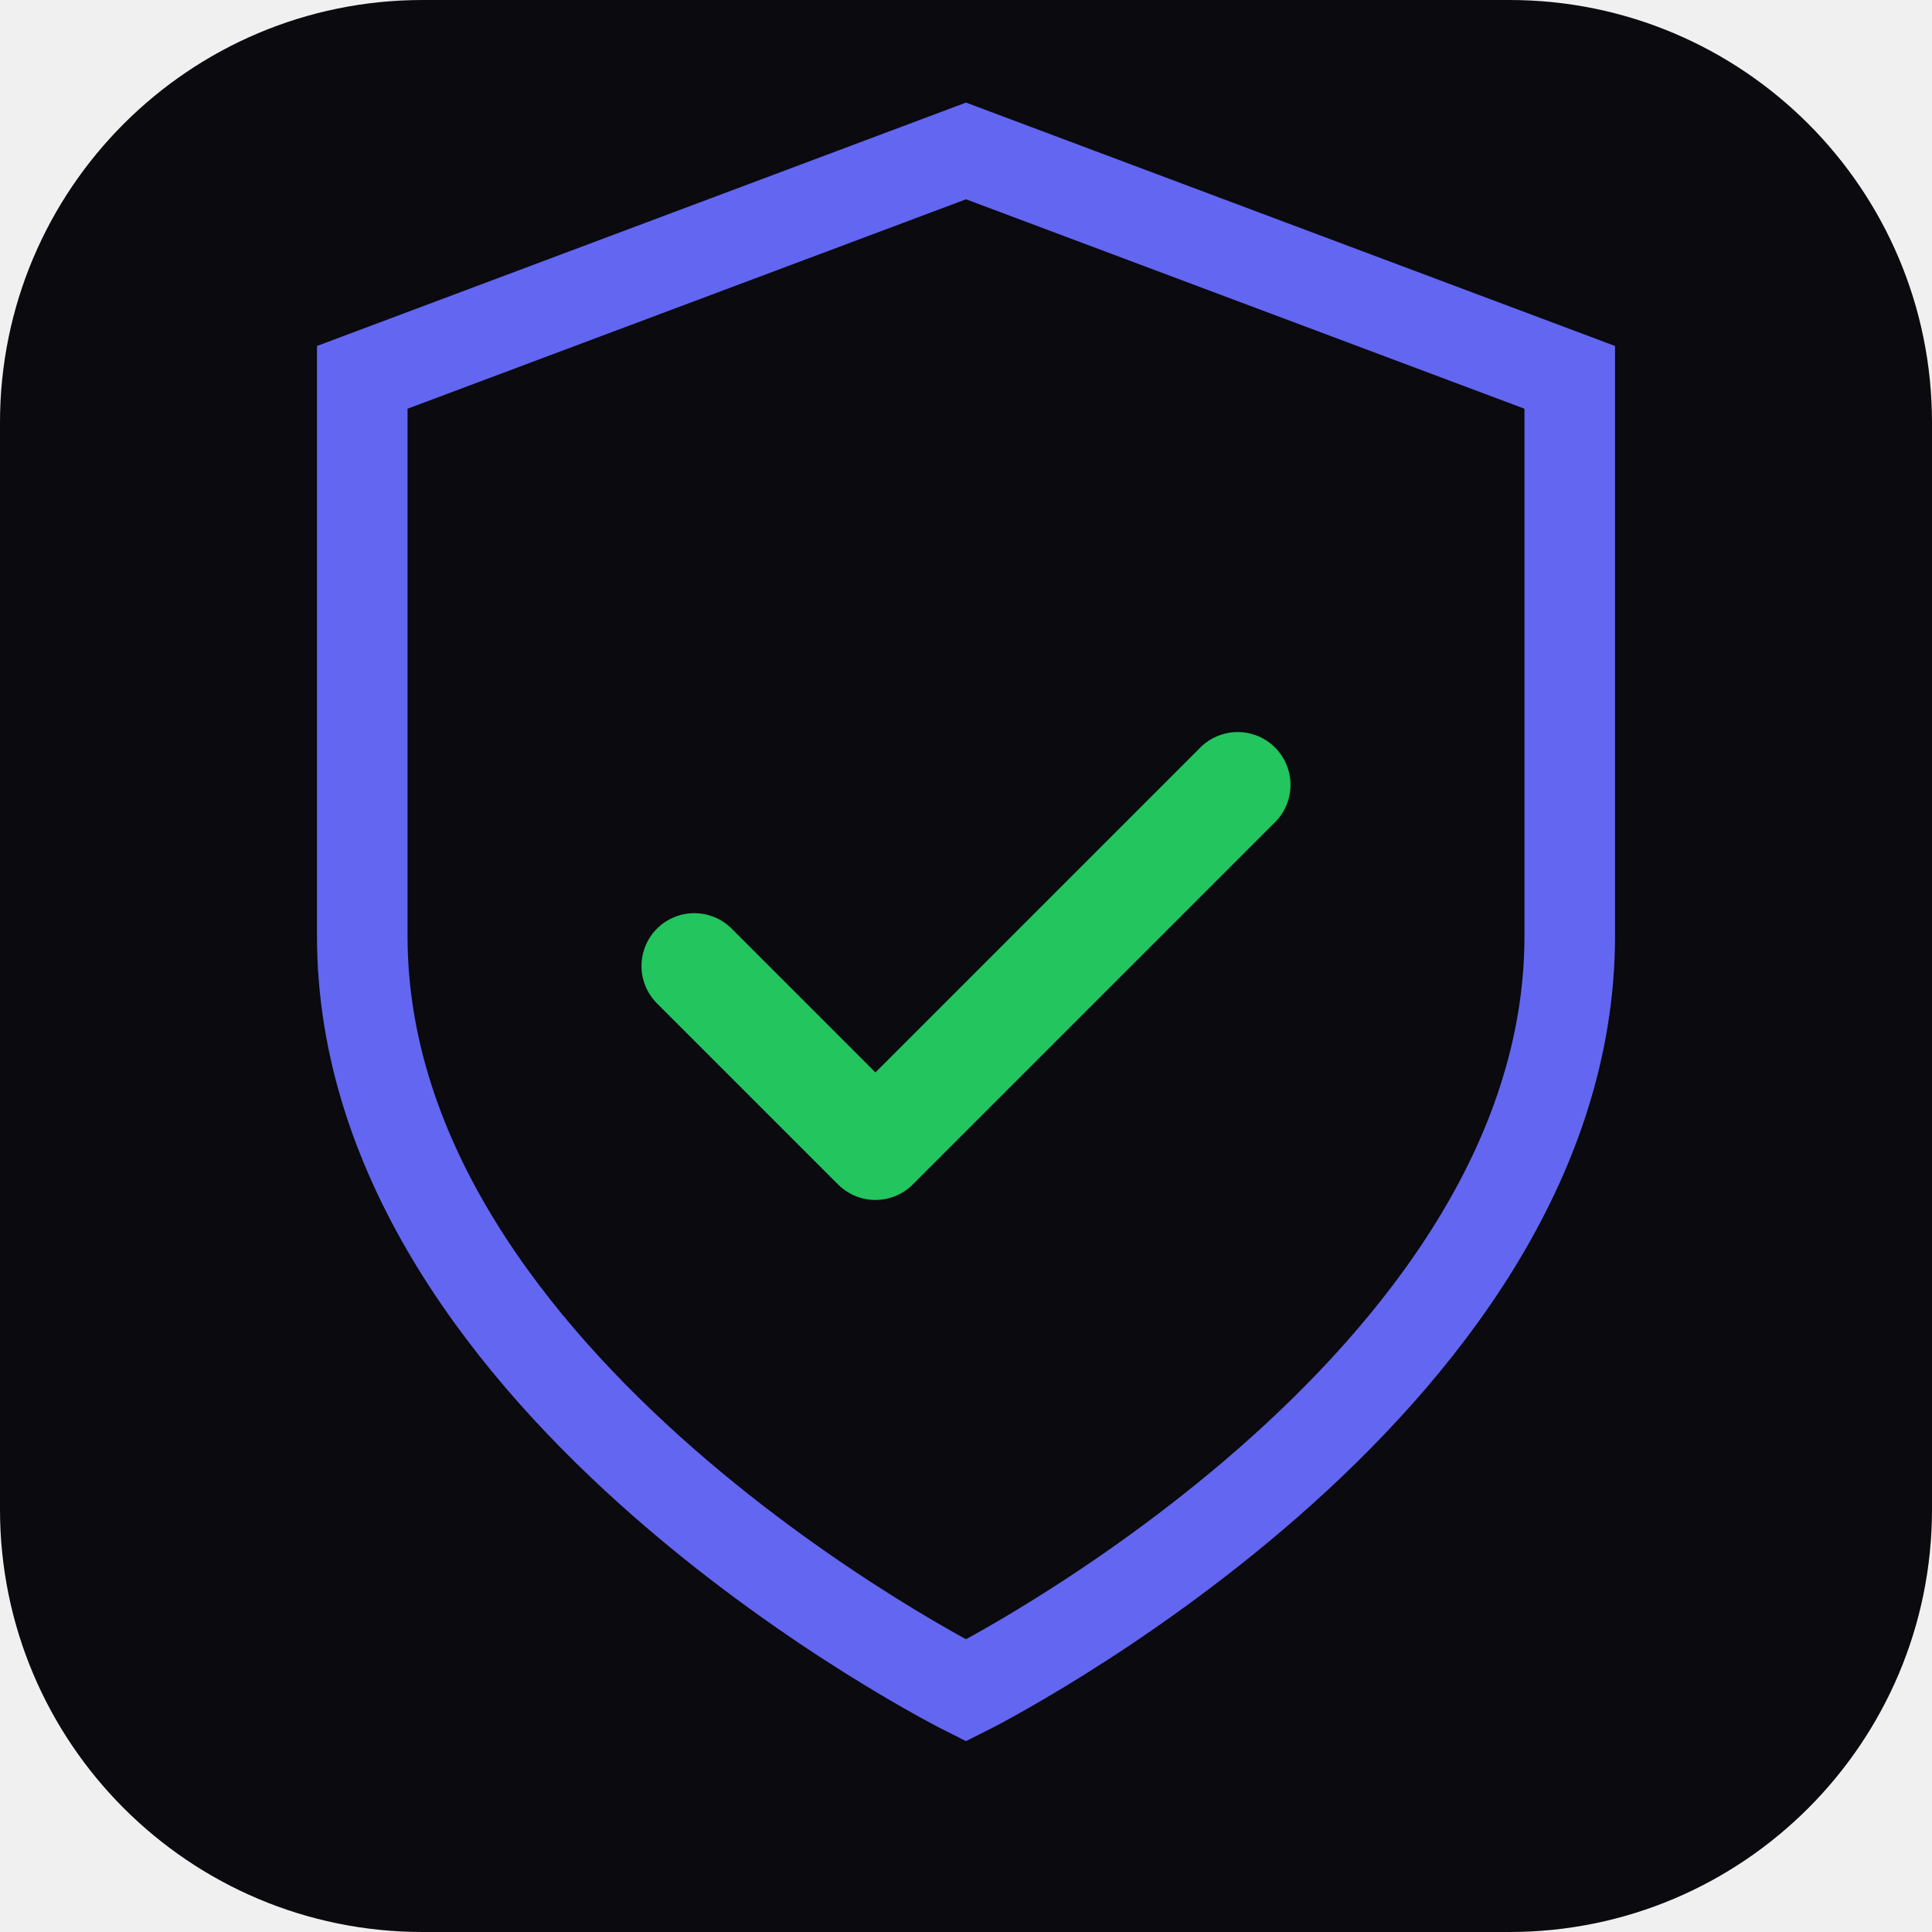
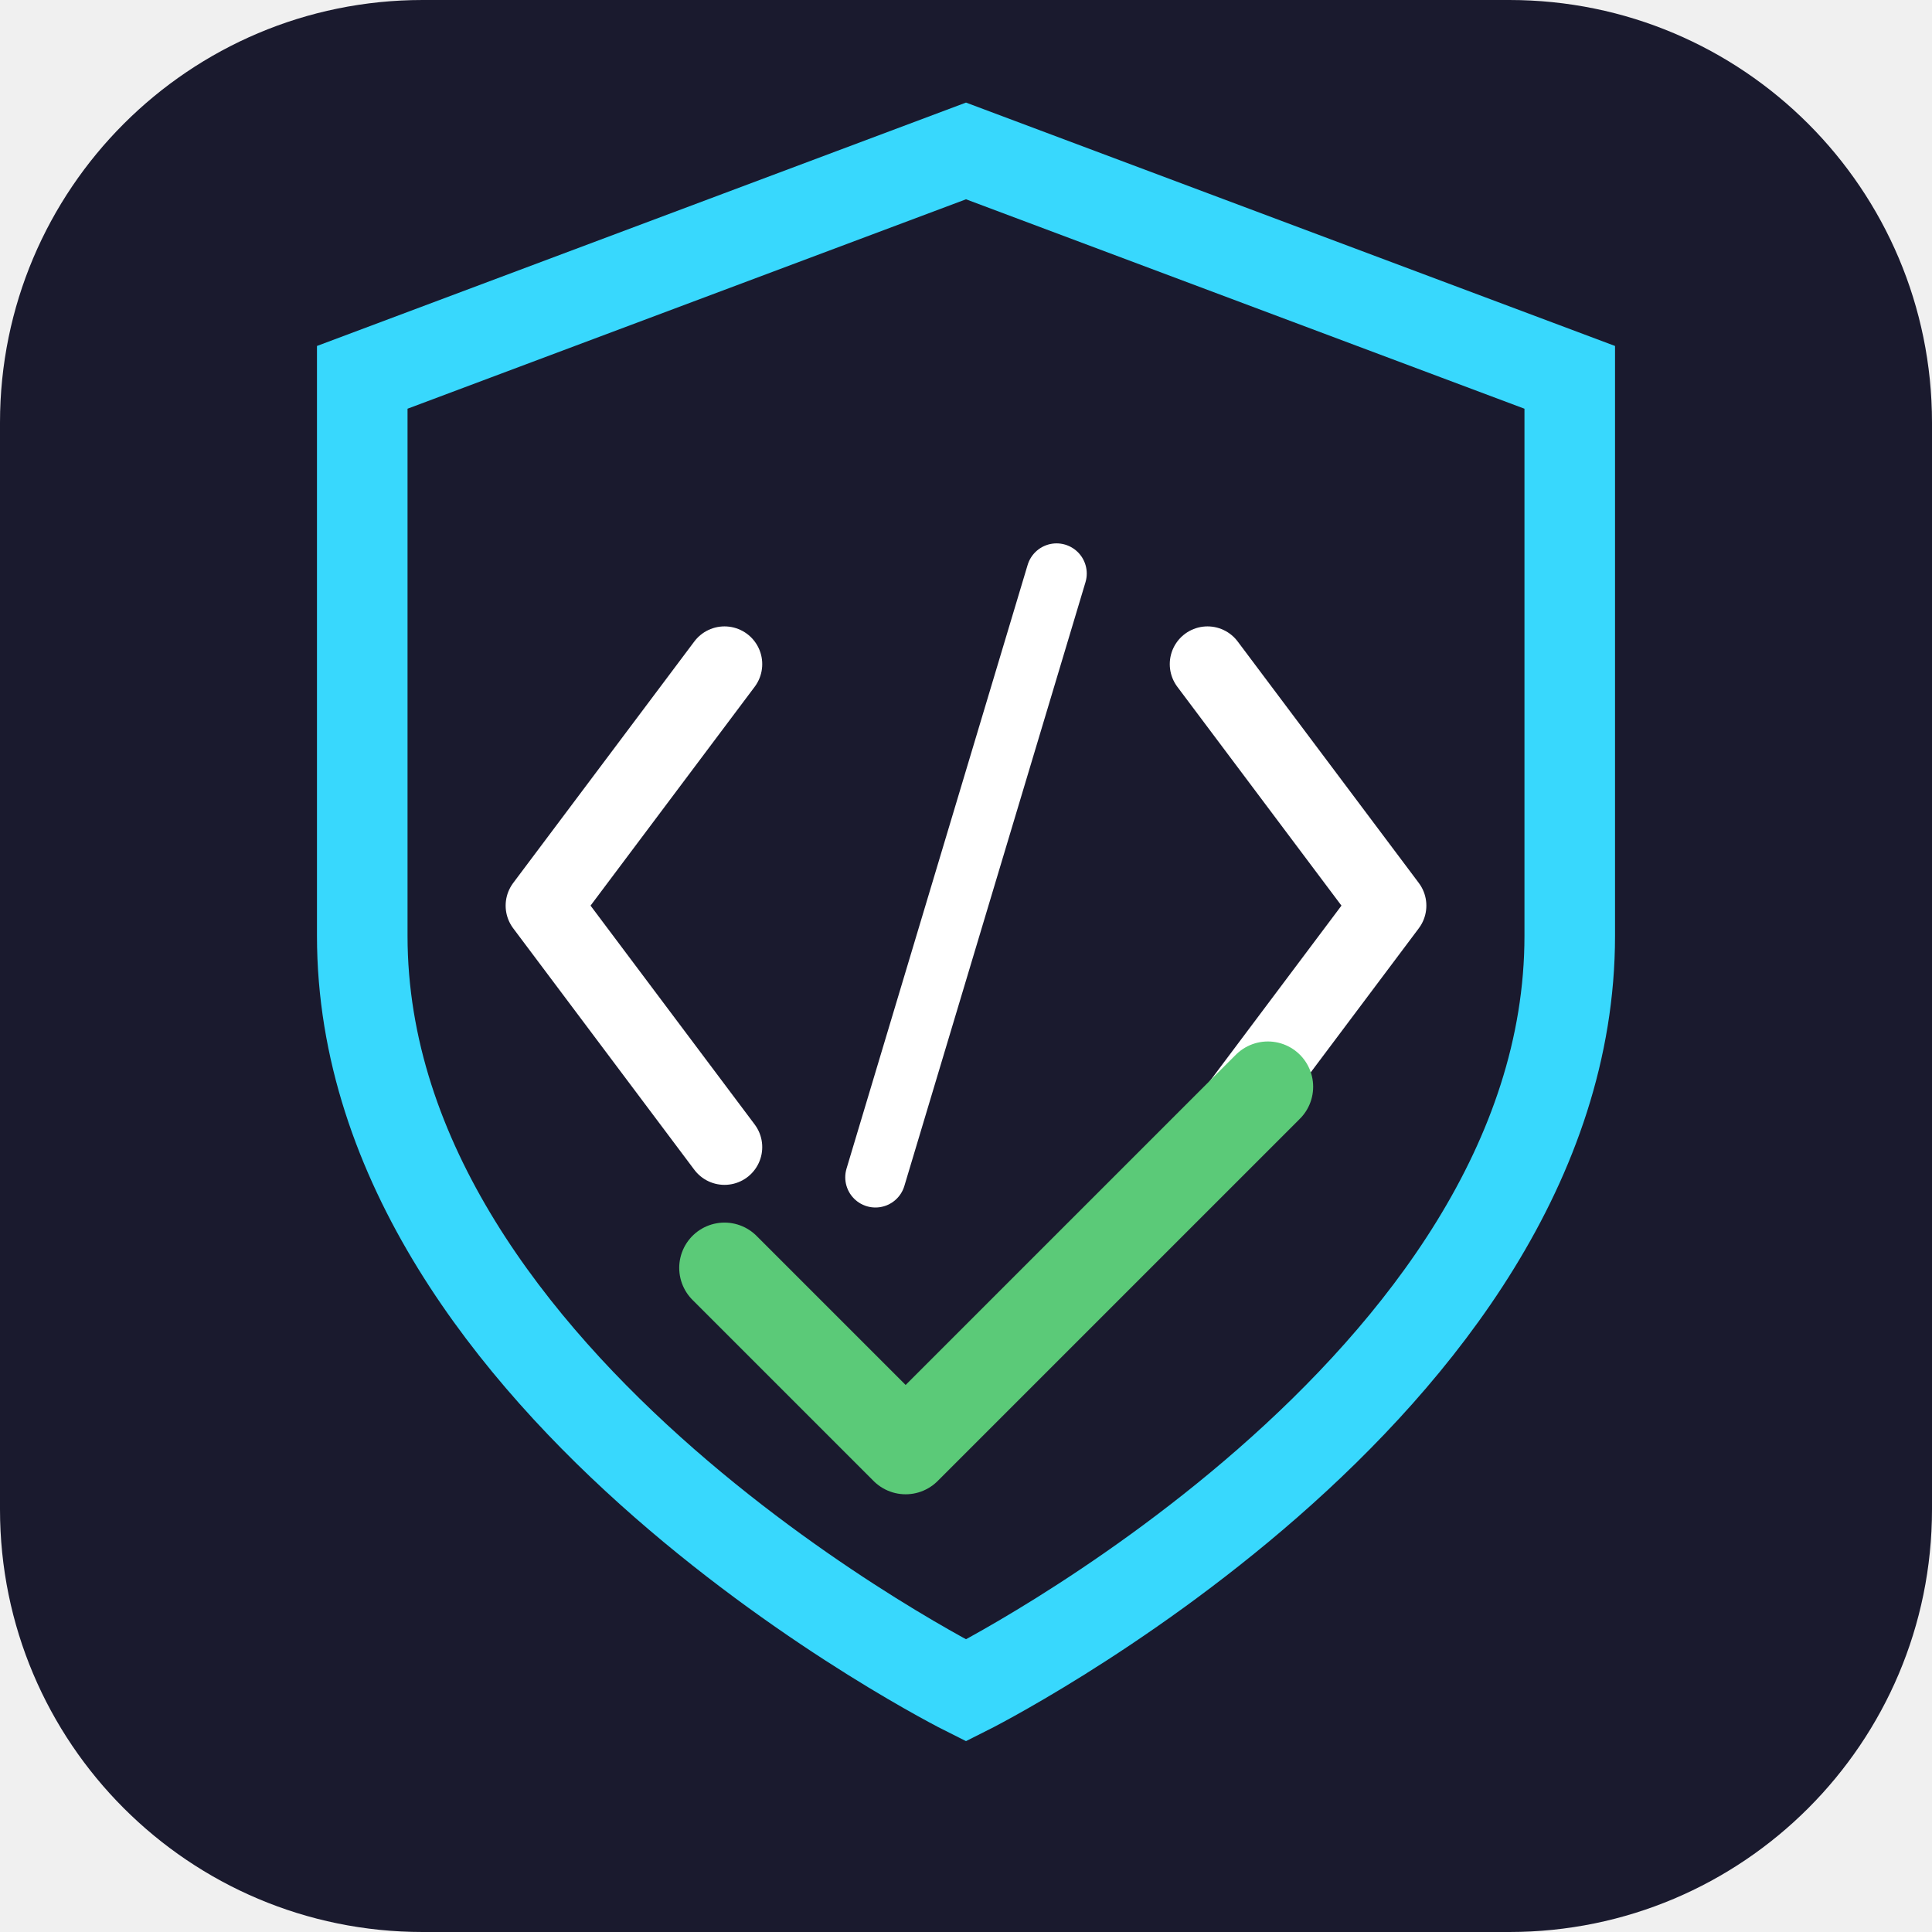
<svg xmlns="http://www.w3.org/2000/svg" width="64" height="64" viewBox="0 0 64 64" fill="none">
-   <rect width="64" height="64" rx="14" fill="#0a0a0f" />
-   <path d="M32 56s20-10 20-25V12.5L32 5 12 12.5V31c0 15 20 25 20 25z" stroke="#6366f1" stroke-width="3" fill="none" />
-   <path d="M23 32l6 6 12-12" stroke="#22c55e" stroke-width="3.5" stroke-linecap="round" stroke-linejoin="round" />
+   <rect width="64" height="64" rx="14" fill="#1a1a2e" />
+   <path d="M32 56s20-10 20-25V12.5L32 5 12 12.5V31c0 15 20 25 20 25z" stroke="#38d8fd" stroke-width="3" fill="none" />
+   <path d="M24 22l-6 8 6 8" stroke="#ffffff" stroke-width="2.5" stroke-linecap="round" stroke-linejoin="round" fill="none" />
+   <path d="M40 22l6 8-6 8" stroke="#ffffff" stroke-width="2.5" stroke-linecap="round" stroke-linejoin="round" fill="none" />
+   <path d="M35 19l-6 20" stroke="#ffffff" stroke-width="2" stroke-linecap="round" />
+   <path d="M24 42l6 6 12-12" stroke="#5bca78" stroke-width="3" stroke-linecap="round" stroke-linejoin="round" />
</svg>
